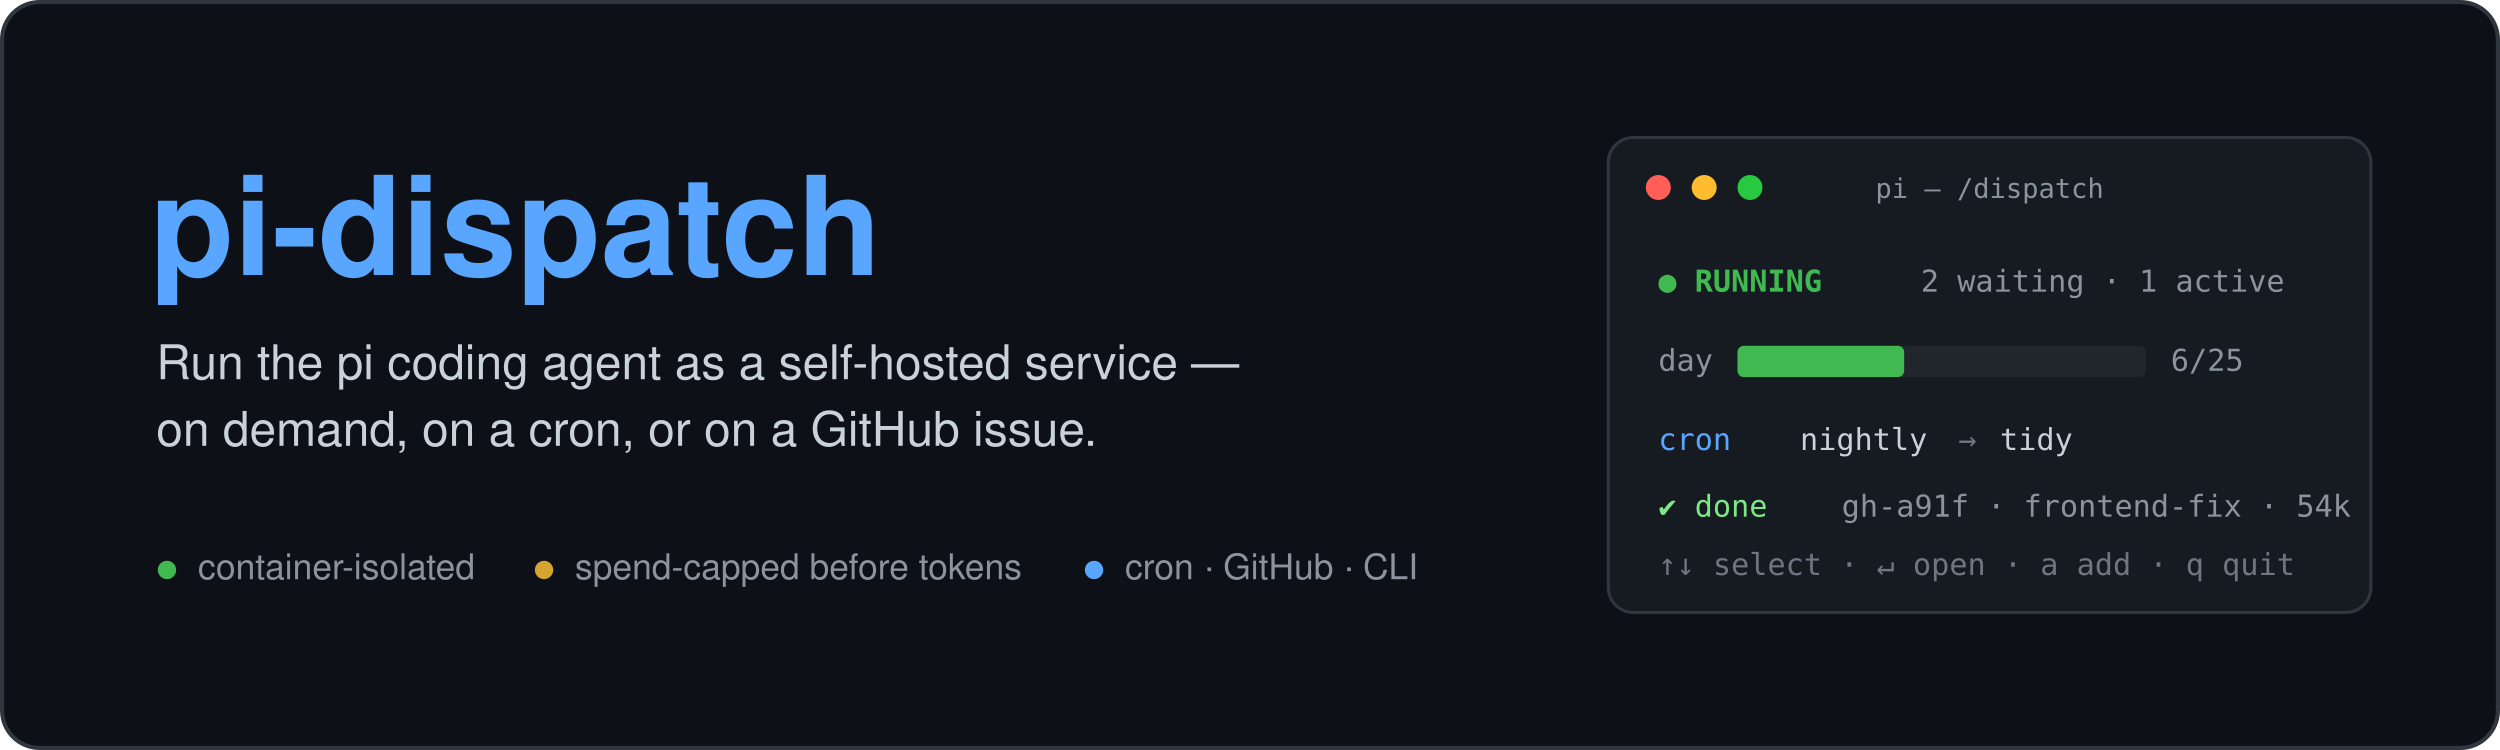
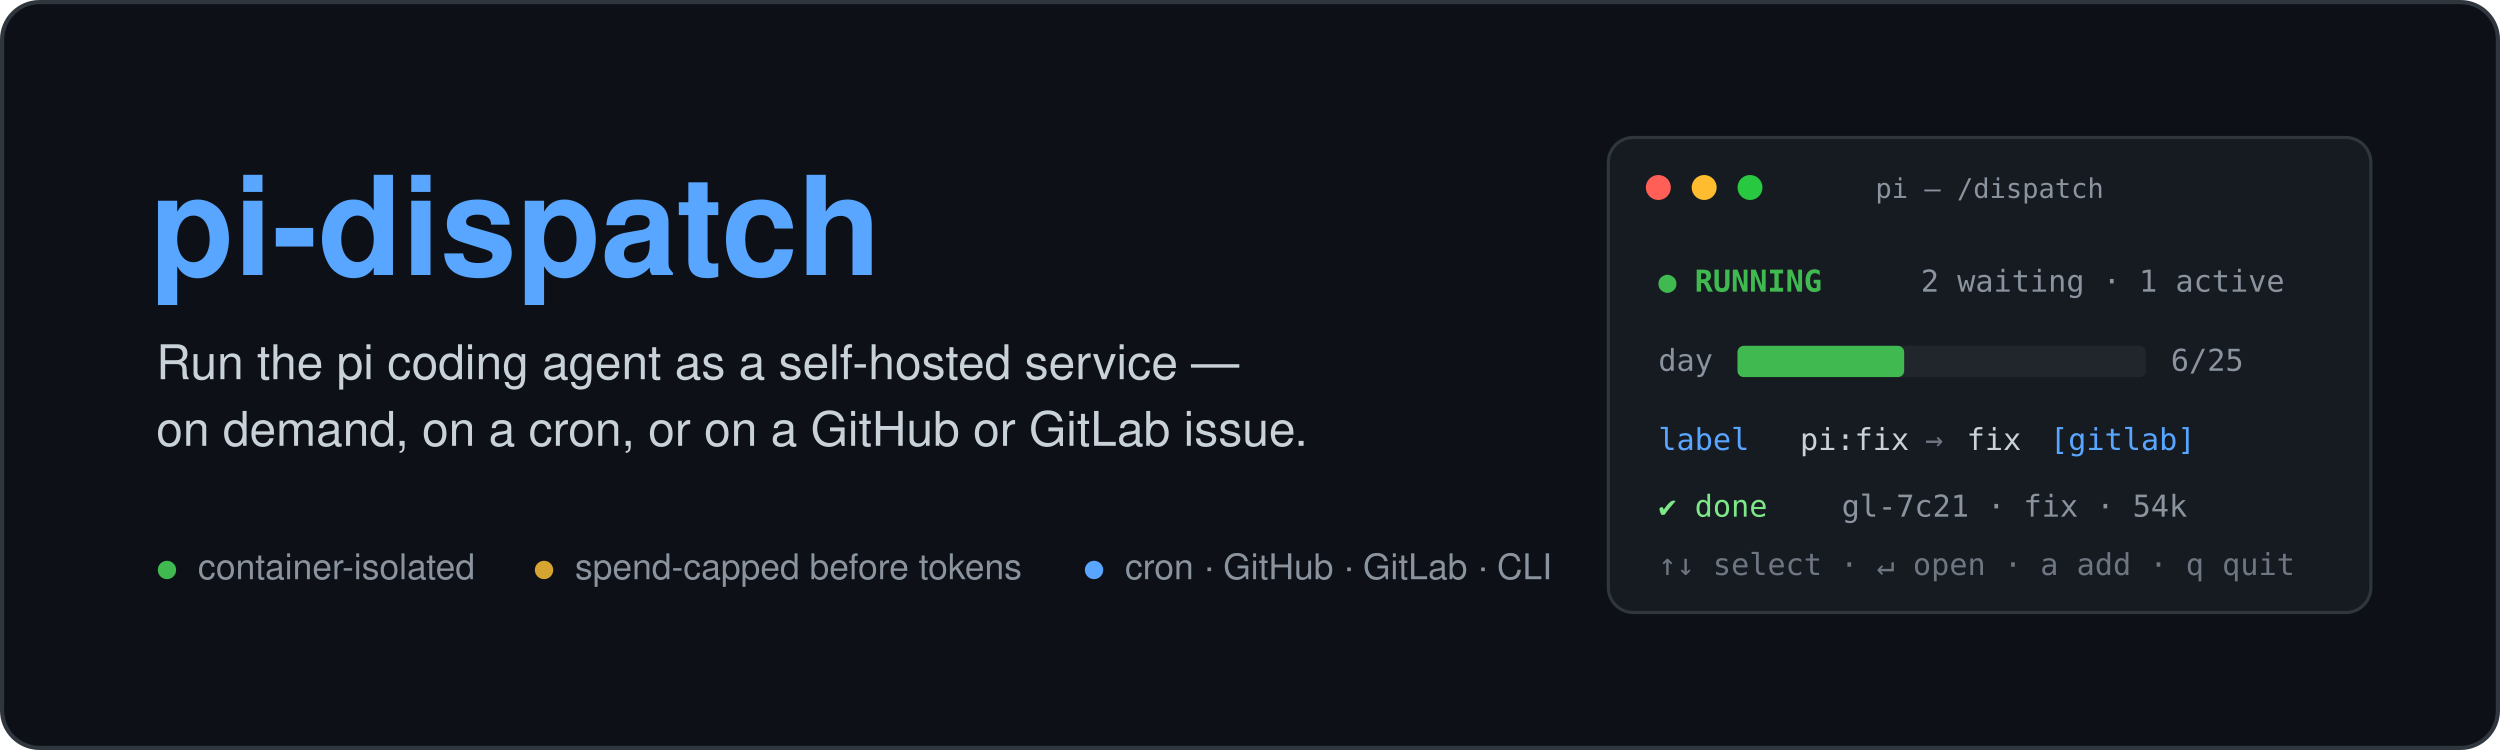
- <svg xmlns="http://www.w3.org/2000/svg" width="1200" height="360" viewBox="0 0 1200 360" role="img" aria-label="pi-dispatch — run the pi coding agent as a self-hosted service">
+ <svg xmlns="http://www.w3.org/2000/svg" width="1200" height="360" viewBox="0 0 1200 360" role="img" aria-label="pi-dispatch — run the pi coding agent as a self-hosted service, triggered by cron, GitHub or GitLab">
  <rect x="1" y="1" width="1198" height="358" rx="18" fill="#0d1117" stroke="#30363d" stroke-width="2" />
  <text x="72" y="132" font-family="Segoe UI, Helvetica, Arial, sans-serif" font-size="66" font-weight="700" fill="#58a6ff">pi-dispatch</text>
  <text x="75" y="182" font-family="Segoe UI, Helvetica, Arial, sans-serif" font-size="23" fill="#c9d1d9">Run the pi coding agent as a self-hosted service —</text>
-   <text x="75" y="214" font-family="Segoe UI, Helvetica, Arial, sans-serif" font-size="23" fill="#c9d1d9">on demand, on a cron, or on a GitHub issue.</text>
+   <text x="75" y="214" font-family="Segoe UI, Helvetica, Arial, sans-serif" font-size="23" fill="#c9d1d9">on demand, on a cron, or on a GitHub or GitLab issue.</text>
  <g font-family="Segoe UI, Helvetica, Arial, sans-serif" font-size="17">
    <text x="75" y="278" fill="#3fb950">●</text>
    <text x="95" y="278" fill="#8b949e">container-isolated</text>
    <text x="256" y="278" fill="#d6a531">●</text>
    <text x="276" y="278" fill="#8b949e">spend-capped before tokens</text>
    <text x="520" y="278" fill="#58a6ff">●</text>
-     <text x="540" y="278" fill="#8b949e">cron · GitHub · CLI</text>
+     <text x="540" y="278" fill="#8b949e">cron · GitHub · GitLab · CLI</text>
  </g>
  <g transform="translate(772,66)">
    <rect width="366" height="228" rx="12" fill="#161b22" stroke="#30363d" stroke-width="1.5" />
    <circle cx="24" cy="24" r="6" fill="#ff5f57" />
    <circle cx="46" cy="24" r="6" fill="#febc2e" />
    <circle cx="68" cy="24" r="6" fill="#28c840" />
    <text x="183" y="29" text-anchor="middle" font-family="Consolas, monospace" font-size="13" fill="#8b949e">pi — /dispatch</text>
    <g font-family="Consolas, monospace" font-size="14.5">
      <text x="24" y="74" fill="#3fb950" font-weight="700">● RUNNING</text>
      <text x="150" y="74" fill="#8b949e">2 waiting · 1 active</text>
      <text x="24" y="112" fill="#8b949e">day</text>
      <rect x="62" y="100" width="196" height="15" rx="3" fill="#21262d" />
      <rect x="62" y="100" width="80" height="15" rx="3" fill="#3fb950" />
      <text x="270" y="112" fill="#8b949e">6/25</text>
-       <text x="24" y="150" fill="#58a6ff">cron</text>
-       <text x="92" y="150" fill="#c9d1d9">nightly</text>
-       <text x="168" y="150" fill="#6e7681">→</text>
-       <text x="188" y="150" fill="#c9d1d9">tidy</text>
+       <text x="24" y="150" fill="#58a6ff">label</text>
+       <text x="92" y="150" fill="#c9d1d9">pi:fix</text>
+       <text x="152" y="150" fill="#6e7681">→</text>
+       <text x="172" y="150" fill="#c9d1d9">fix</text>
+       <text x="212" y="150" fill="#58a6ff">[gitlab]</text>
      <text x="24" y="182" fill="#7ee787">✔ done</text>
-       <text x="112" y="182" fill="#8b949e">gh-a91f · frontend-fix · 54k</text>
+       <text x="112" y="182" fill="#8b949e">gl-7c21 · fix · 54k</text>
      <text x="24" y="210" fill="#6e7681">↑↓ select · ↵ open · a add · q quit</text>
    </g>
  </g>
</svg>
